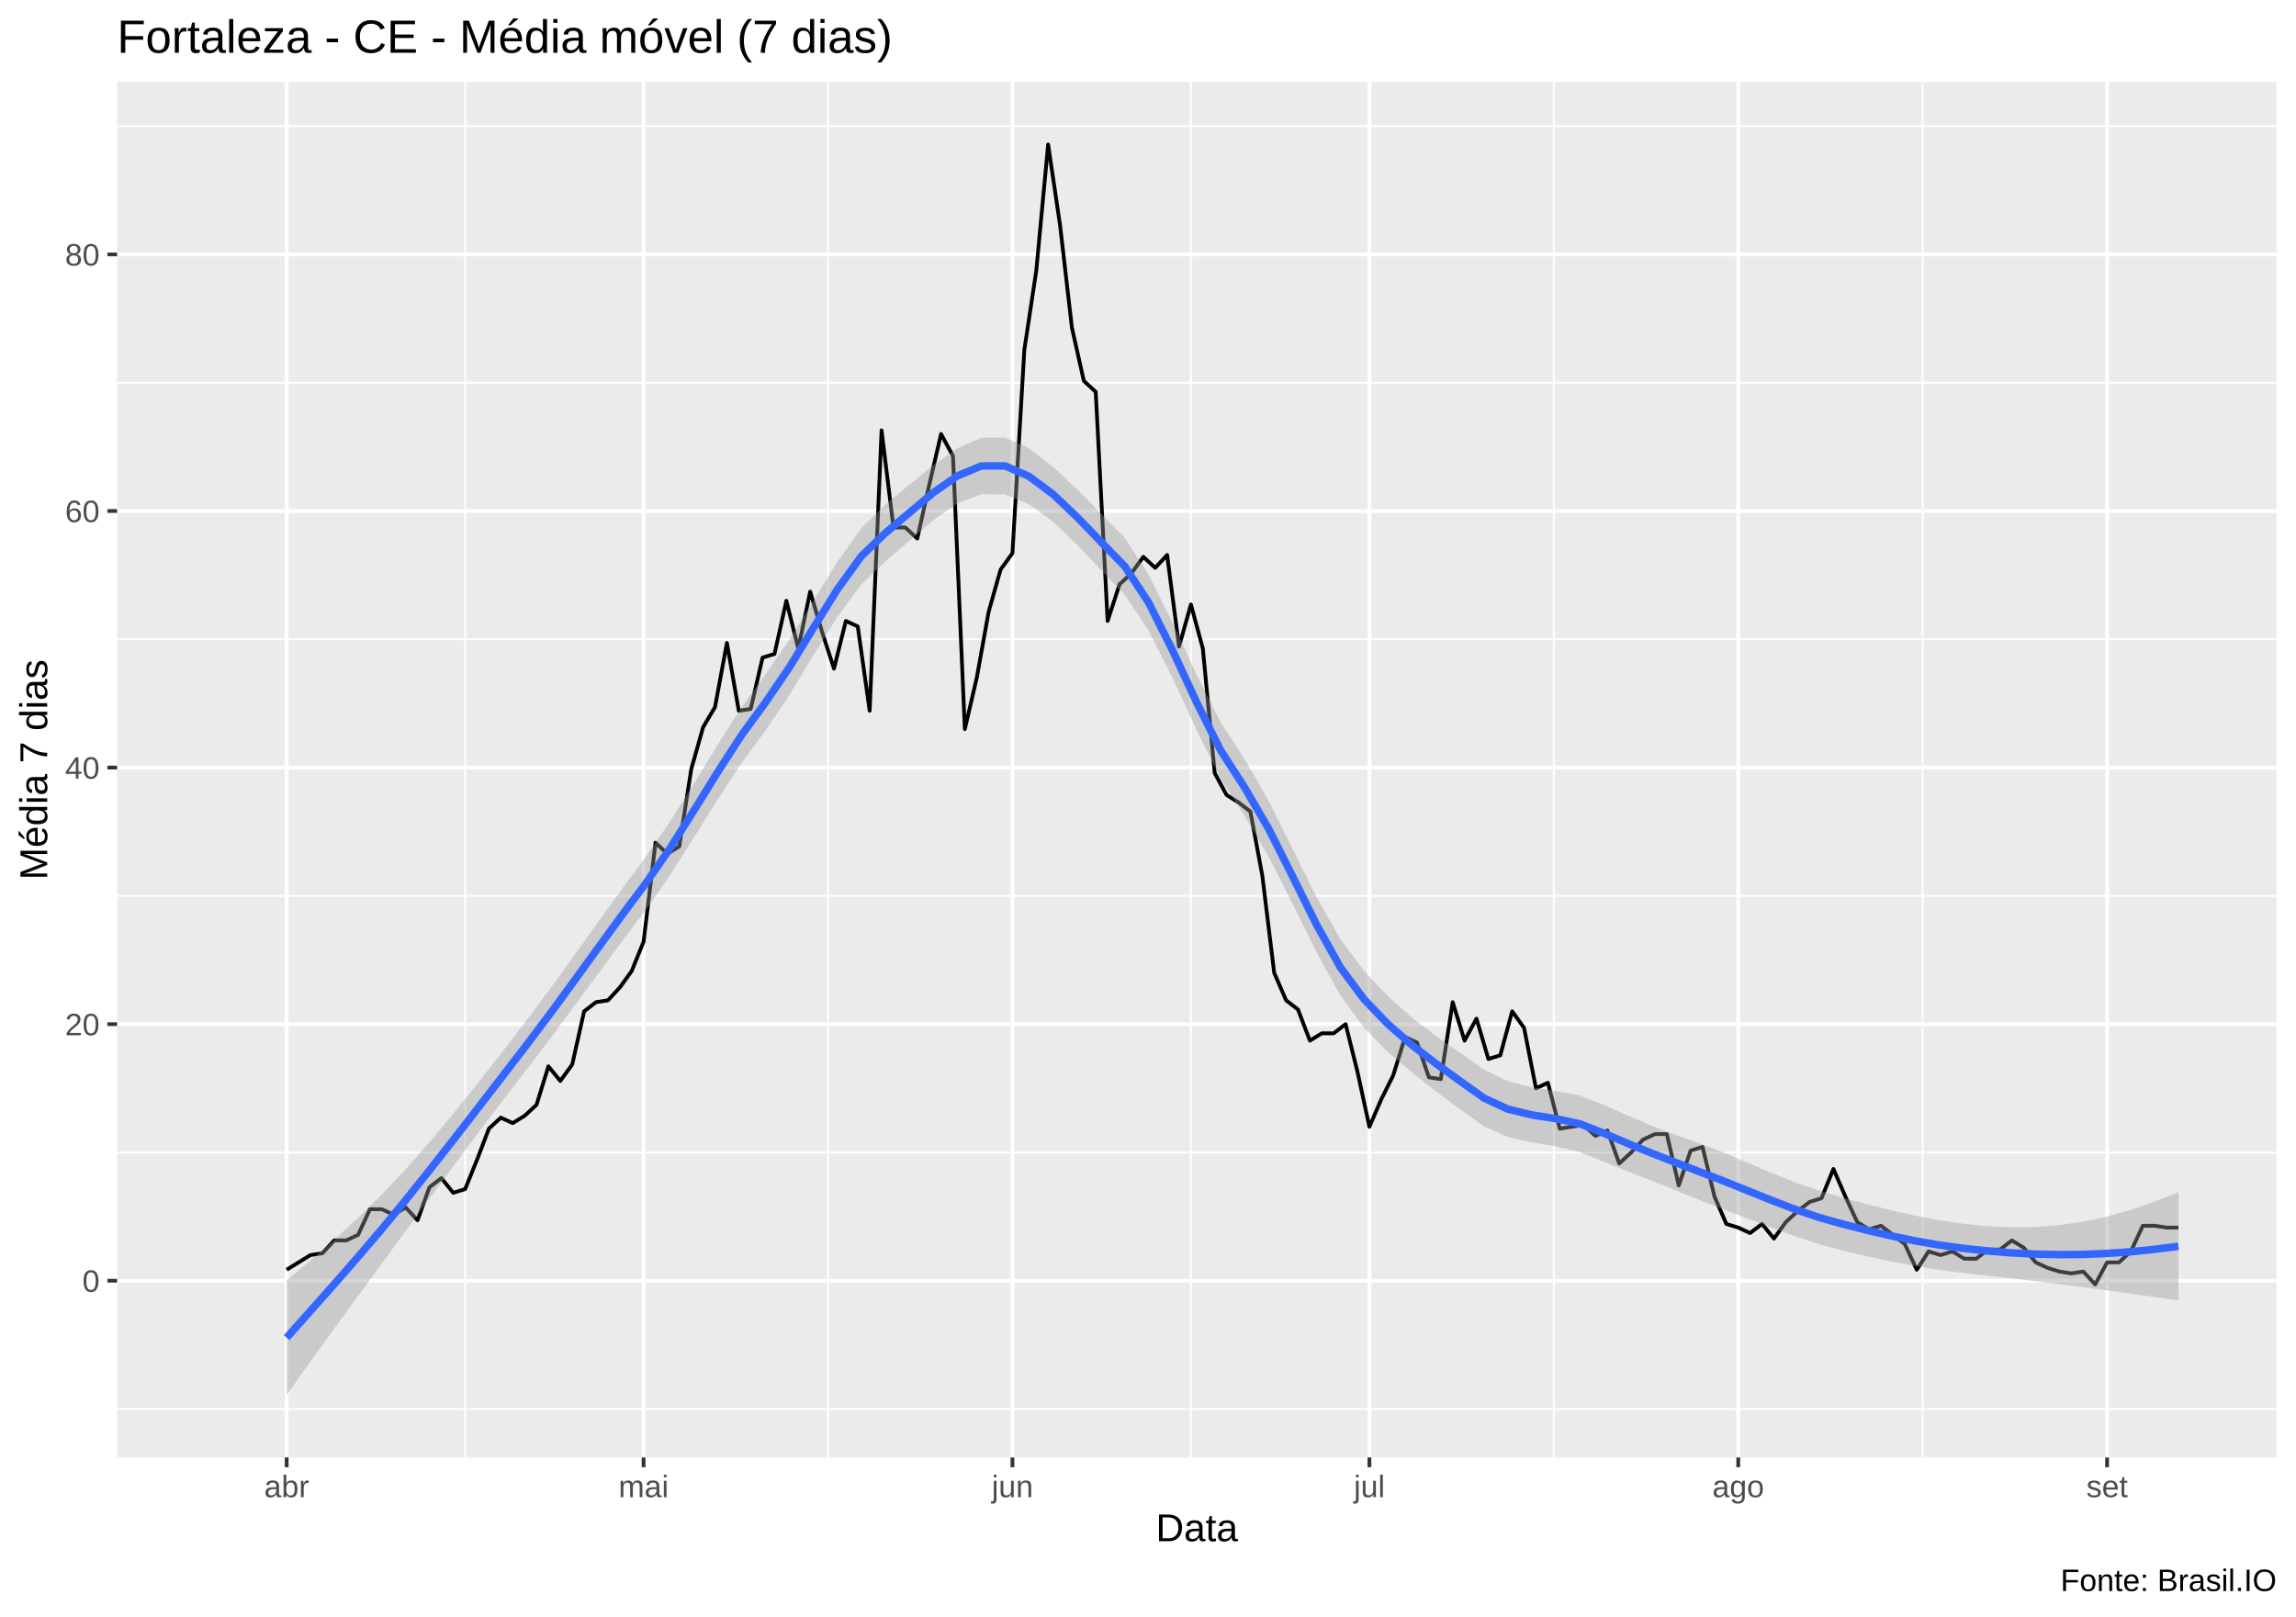
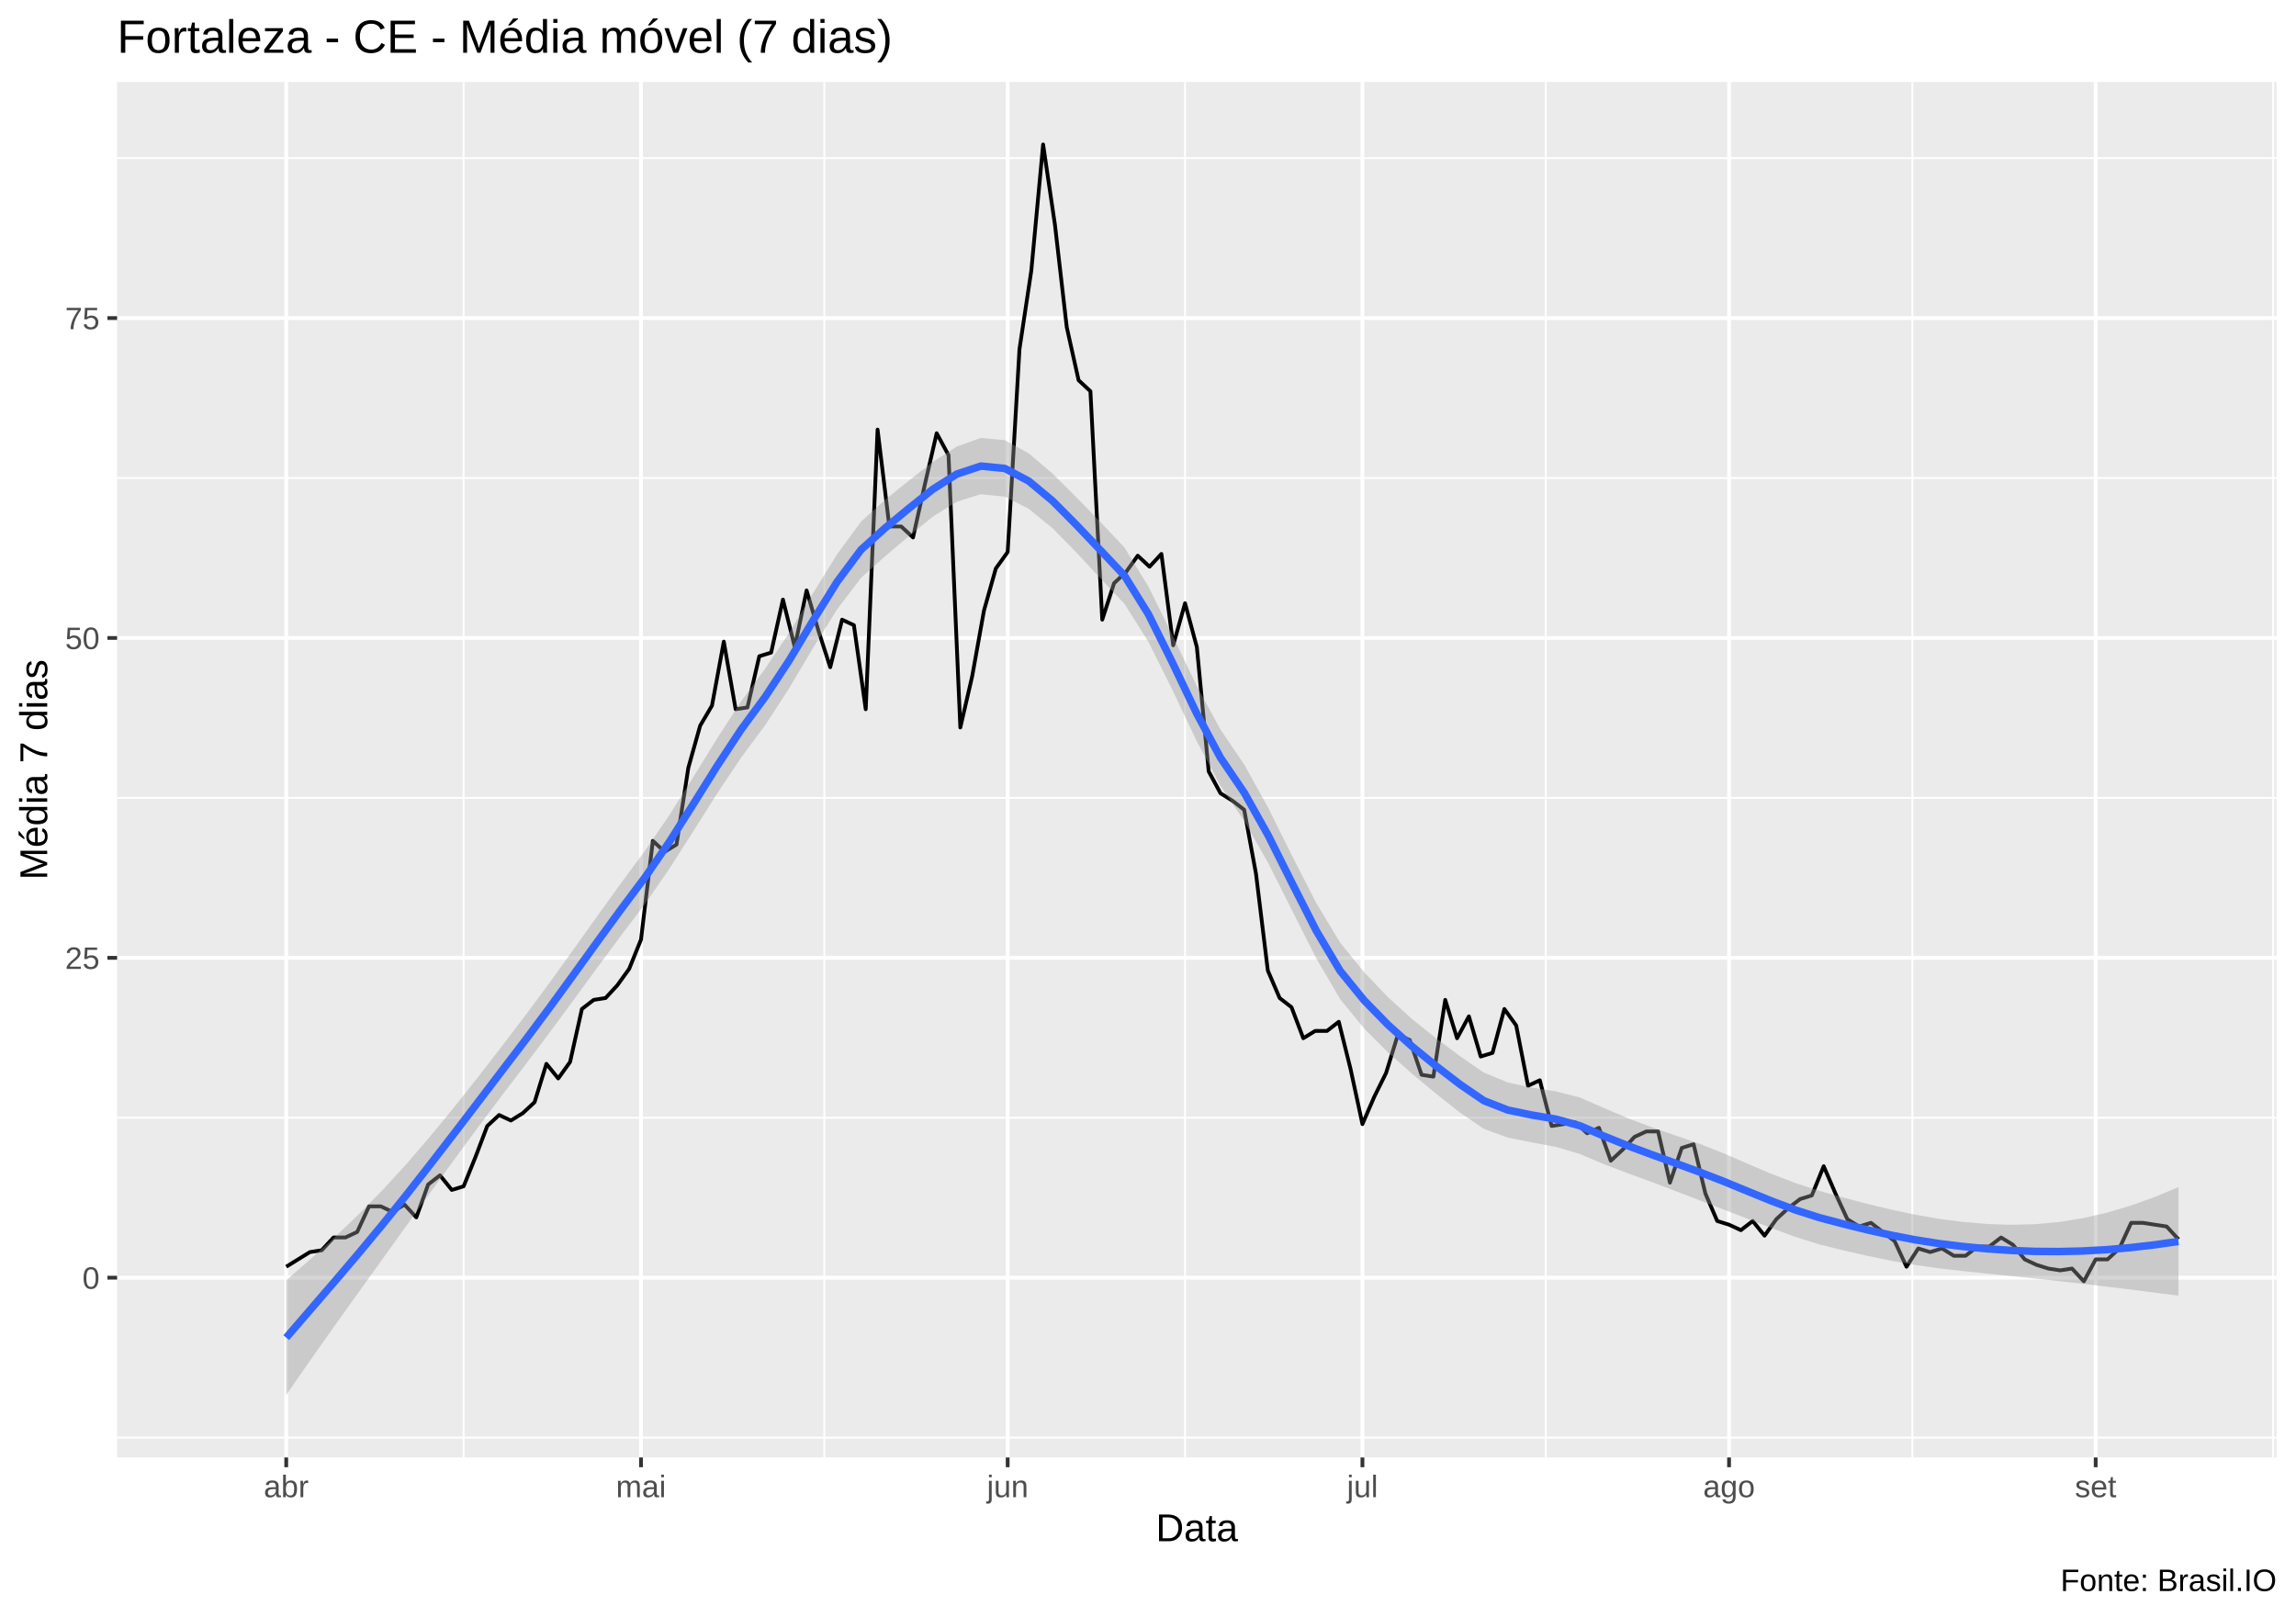
<svg xmlns="http://www.w3.org/2000/svg" viewBox="0 0 649.50 457.50">
  <defs>
    <style type="text/css">
    line, polyline, polygon, path, rect, circle {
      fill: none;
      stroke: #000000;
      stroke-linecap: round;
      stroke-linejoin: round;
      stroke-miterlimit: 10.00;
    }
  </style>
  </defs>
  <rect width="100%" height="100%" style="stroke: none; fill: #FFFFFF;" />
  <rect x="0.00" y="0" width="649.50" height="457.50" style="stroke-width: 1.07; stroke: #FFFFFF; fill: #FFFFFF;" />
  <defs>
    <clipPath id="cpMzMuMTN8NjQ0LjAyfDQxMi4zOHwyMy4xOQ==">
      <rect x="33.13" y="23.19" width="610.89" height="389.19" />
    </clipPath>
  </defs>
  <rect x="33.13" y="23.19" width="610.89" height="389.19" style="stroke-width: 1.07; stroke: none; fill: #EBEBEB;" clip-path="url(#cpMzMuMTN8NjQ0LjAyfDQxMi4zOHwyMy4xOQ==)" />
-   <polyline points="33.13,398.66 644.02,398.66 " style="stroke-width: 0.53; stroke: #FFFFFF; stroke-linecap: butt;" clip-path="url(#cpMzMuMTN8NjQ0LjAyfDQxMi4zOHwyMy4xOQ==)" />
-   <polyline points="33.13,326.07 644.02,326.07 " style="stroke-width: 0.53; stroke: #FFFFFF; stroke-linecap: butt;" clip-path="url(#cpMzMuMTN8NjQ0LjAyfDQxMi4zOHwyMy4xOQ==)" />
-   <polyline points="33.13,253.47 644.02,253.47 " style="stroke-width: 0.53; stroke: #FFFFFF; stroke-linecap: butt;" clip-path="url(#cpMzMuMTN8NjQ0LjAyfDQxMi4zOHwyMy4xOQ==)" />
-   <polyline points="33.13,180.88 644.02,180.88 " style="stroke-width: 0.53; stroke: #FFFFFF; stroke-linecap: butt;" clip-path="url(#cpMzMuMTN8NjQ0LjAyfDQxMi4zOHwyMy4xOQ==)" />
-   <polyline points="33.13,108.29 644.02,108.29 " style="stroke-width: 0.53; stroke: #FFFFFF; stroke-linecap: butt;" clip-path="url(#cpMzMuMTN8NjQ0LjAyfDQxMi4zOHwyMy4xOQ==)" />
-   <polyline points="33.13,35.69 644.02,35.69 " style="stroke-width: 0.53; stroke: #FFFFFF; stroke-linecap: butt;" clip-path="url(#cpMzMuMTN8NjQ0LjAyfDQxMi4zOHwyMy4xOQ==)" />
-   <polyline points="131.58,412.38 131.58,23.19 " style="stroke-width: 0.53; stroke: #FFFFFF; stroke-linecap: butt;" clip-path="url(#cpMzMuMTN8NjQ0LjAyfDQxMi4zOHwyMy4xOQ==)" />
-   <polyline points="234.23,412.38 234.23,23.19 " style="stroke-width: 0.53; stroke: #FFFFFF; stroke-linecap: butt;" clip-path="url(#cpMzMuMTN8NjQ0LjAyfDQxMi4zOHwyMy4xOQ==)" />
-   <polyline points="336.89,412.38 336.89,23.19 " style="stroke-width: 0.53; stroke: #FFFFFF; stroke-linecap: butt;" clip-path="url(#cpMzMuMTN8NjQ0LjAyfDQxMi4zOHwyMy4xOQ==)" />
-   <polyline points="439.55,412.38 439.55,23.19 " style="stroke-width: 0.53; stroke: #FFFFFF; stroke-linecap: butt;" clip-path="url(#cpMzMuMTN8NjQ0LjAyfDQxMi4zOHwyMy4xOQ==)" />
-   <polyline points="543.89,412.38 543.89,23.19 " style="stroke-width: 0.53; stroke: #FFFFFF; stroke-linecap: butt;" clip-path="url(#cpMzMuMTN8NjQ0LjAyfDQxMi4zOHwyMy4xOQ==)" />
-   <polyline points="33.13,362.36 644.02,362.36 " style="stroke-width: 1.07; stroke: #FFFFFF; stroke-linecap: butt;" clip-path="url(#cpMzMuMTN8NjQ0LjAyfDQxMi4zOHwyMy4xOQ==)" />
-   <polyline points="33.13,289.77 644.02,289.77 " style="stroke-width: 1.07; stroke: #FFFFFF; stroke-linecap: butt;" clip-path="url(#cpMzMuMTN8NjQ0LjAyfDQxMi4zOHwyMy4xOQ==)" />
-   <polyline points="33.13,217.18 644.02,217.18 " style="stroke-width: 1.07; stroke: #FFFFFF; stroke-linecap: butt;" clip-path="url(#cpMzMuMTN8NjQ0LjAyfDQxMi4zOHwyMy4xOQ==)" />
-   <polyline points="33.13,144.58 644.02,144.58 " style="stroke-width: 1.07; stroke: #FFFFFF; stroke-linecap: butt;" clip-path="url(#cpMzMuMTN8NjQ0LjAyfDQxMi4zOHwyMy4xOQ==)" />
-   <polyline points="33.13,71.99 644.02,71.99 " style="stroke-width: 1.07; stroke: #FFFFFF; stroke-linecap: butt;" clip-path="url(#cpMzMuMTN8NjQ0LjAyfDQxMi4zOHwyMy4xOQ==)" />
-   <polyline points="81.09,412.38 81.09,23.19 " style="stroke-width: 1.07; stroke: #FFFFFF; stroke-linecap: butt;" clip-path="url(#cpMzMuMTN8NjQ0LjAyfDQxMi4zOHwyMy4xOQ==)" />
-   <polyline points="182.06,412.38 182.06,23.19 " style="stroke-width: 1.07; stroke: #FFFFFF; stroke-linecap: butt;" clip-path="url(#cpMzMuMTN8NjQ0LjAyfDQxMi4zOHwyMy4xOQ==)" />
-   <polyline points="286.40,412.38 286.40,23.19 " style="stroke-width: 1.07; stroke: #FFFFFF; stroke-linecap: butt;" clip-path="url(#cpMzMuMTN8NjQ0LjAyfDQxMi4zOHwyMy4xOQ==)" />
-   <polyline points="387.38,412.38 387.38,23.19 " style="stroke-width: 1.07; stroke: #FFFFFF; stroke-linecap: butt;" clip-path="url(#cpMzMuMTN8NjQ0LjAyfDQxMi4zOHwyMy4xOQ==)" />
-   <polyline points="491.72,412.38 491.72,23.19 " style="stroke-width: 1.07; stroke: #FFFFFF; stroke-linecap: butt;" clip-path="url(#cpMzMuMTN8NjQ0LjAyfDQxMi4zOHwyMy4xOQ==)" />
-   <polyline points="596.06,412.38 596.06,23.19 " style="stroke-width: 1.07; stroke: #FFFFFF; stroke-linecap: butt;" clip-path="url(#cpMzMuMTN8NjQ0LjAyfDQxMi4zOHwyMy4xOQ==)" />
-   <polyline points="81.09,359.25 87.82,355.11 91.19,354.59 94.55,350.96 97.92,350.96 101.29,349.40 104.65,342.14 108.02,342.14 111.38,343.70 114.75,341.62 118.11,345.25 121.48,335.92 124.85,333.33 128.21,337.48 131.58,336.44 134.94,328.14 138.31,319.33 141.67,316.22 145.04,317.77 148.41,315.70 151.77,312.59 155.14,301.70 158.50,305.84 161.87,301.18 165.24,286.14 168.60,283.55 171.97,283.03 175.33,279.40 178.70,274.73 182.06,266.44 185.43,238.44 188.80,241.55 192.16,239.47 195.53,217.69 198.89,205.77 202.26,200.06 205.63,181.92 208.99,201.10 212.36,200.58 215.72,186.06 219.09,185.03 222.45,169.99 225.82,183.47 229.19,167.40 232.55,178.81 235.92,189.18 239.28,175.69 242.65,177.25 246.01,201.10 249.38,121.77 252.75,149.25 256.11,149.25 259.48,152.36 262.84,137.32 266.21,122.80 269.58,129.03 272.94,206.29 276.31,191.77 279.67,173.10 283.04,161.18 286.40,156.51 289.77,98.95 293.14,76.65 296.50,40.88 299.87,63.69 303.23,92.73 306.60,107.77 309.96,110.88 313.33,175.69 316.70,165.32 320.06,162.21 323.43,157.55 326.79,160.66 330.16,157.03 333.53,182.95 336.89,171.03 340.26,183.47 343.62,218.73 346.99,224.95 350.35,227.03 353.72,229.62 357.09,247.77 360.45,275.25 363.82,283.03 367.18,285.62 370.55,294.44 373.92,292.36 377.28,292.36 380.65,289.77 384.01,303.25 387.38,318.81 390.74,311.03 394.11,304.29 397.48,293.40 400.84,294.96 404.21,304.81 407.57,305.33 410.94,283.55 414.30,294.44 417.67,288.21 421.04,299.62 424.40,298.59 427.77,286.14 431.13,290.81 434.50,307.92 437.87,306.36 441.23,319.33 444.60,318.81 447.96,318.29 451.33,321.40 454.69,319.85 458.06,329.18 461.43,326.07 464.79,322.44 468.16,320.88 471.52,320.88 474.89,335.40 478.25,325.55 481.62,324.51 484.99,338.51 488.35,346.29 491.72,347.33 495.08,348.88 498.45,346.29 501.82,350.44 505.18,345.77 508.55,342.66 511.91,340.07 515.28,339.03 518.64,330.73 522.01,338.51 525.38,345.77 528.74,347.85 532.11,346.81 535.47,349.40 538.84,351.99 542.21,359.25 545.57,354.07 548.94,355.11 552.30,354.07 555.67,356.14 559.03,356.14 562.40,353.55 565.77,353.55 569.13,350.96 572.50,353.03 575.86,357.18 579.23,358.73 582.59,359.77 585.96,360.29 589.33,359.77 592.69,363.40 596.06,357.18 599.42,357.18 602.79,354.07 606.16,346.81 609.52,346.81 612.89,347.33 616.25,347.33 " style="stroke-width: 1.07; stroke-linecap: butt;" clip-path="url(#cpMzMuMTN8NjQ0LjAyfDQxMi4zOHwyMy4xOQ==)" />
-   <polygon points="81.09,362.25 87.86,356.59 94.64,350.70 101.41,344.46 108.19,337.79 114.96,330.59 121.74,322.87 128.51,314.76 135.28,306.33 142.06,297.66 148.83,288.85 155.61,279.77 162.38,270.41 169.16,260.94 175.93,251.54 182.70,242.37 189.48,232.53 196.25,221.76 203.03,210.69 209.80,200.09 216.57,190.75 223.35,180.90 230.12,169.90 236.90,158.94 243.67,149.39 250.45,142.76 257.22,137.18 263.99,131.62 270.77,126.85 277.54,123.86 284.32,123.78 291.09,126.85 297.87,132.05 304.64,138.43 311.41,145.28 318.19,152.21 324.96,162.63 331.74,176.32 338.51,190.91 345.28,204.27 352.06,214.74 358.83,226.50 365.61,240.10 372.38,253.70 379.16,265.70 385.93,274.76 392.70,281.94 399.48,287.98 406.25,293.13 413.03,297.86 419.80,302.64 426.57,305.92 433.35,307.67 440.12,308.68 446.90,309.97 453.67,312.59 460.45,315.63 467.22,318.49 473.99,321.08 480.77,323.52 487.54,326.09 494.32,328.96 501.09,331.86 507.87,334.55 514.64,336.89 521.41,338.88 528.19,340.72 534.96,342.43 541.74,343.96 548.51,345.25 555.28,346.23 562.06,346.91 568.83,347.24 575.61,347.16 582.38,346.65 589.16,345.69 595.93,344.24 602.70,342.33 609.48,340.00 616.25,337.27 616.25,367.97 609.48,366.97 602.70,366.00 595.93,365.07 589.16,364.17 582.38,363.31 575.61,362.48 568.83,361.70 562.06,360.93 555.28,360.14 548.51,359.28 541.74,358.20 534.96,356.91 528.19,355.46 521.41,353.86 514.64,352.06 507.87,349.81 501.09,347.32 494.32,344.75 487.54,342.17 480.77,339.53 473.99,336.77 467.22,334.04 460.45,331.41 453.67,328.67 446.90,325.98 440.12,324.35 433.35,323.22 426.57,321.71 419.80,318.73 413.03,313.86 406.25,308.80 399.48,303.53 392.70,297.73 385.93,290.85 379.16,281.69 372.38,269.36 365.61,255.65 358.83,242.30 352.06,230.83 345.28,220.25 338.51,206.56 331.74,191.88 324.96,178.45 318.19,168.31 311.41,161.25 304.64,154.08 297.87,147.61 291.09,142.68 284.32,139.88 277.54,139.82 270.77,142.49 263.99,147.19 257.22,153.02 250.45,158.86 243.67,165.33 236.90,174.51 230.12,185.36 223.35,196.58 216.57,206.66 209.80,215.87 203.03,226.17 196.25,237.02 189.48,247.71 182.70,257.45 175.93,266.39 169.16,275.54 162.38,284.77 155.61,293.90 148.83,302.81 142.06,311.59 135.28,320.52 128.51,329.58 121.74,338.76 114.96,348.02 108.19,357.27 101.41,366.49 94.64,375.77 87.86,385.15 81.09,394.69 " style="stroke-width: 0.00; stroke: none; fill: #999999; fill-opacity: 0.40;" clip-path="url(#cpMzMuMTN8NjQ0LjAyfDQxMi4zOHwyMy4xOQ==)" />
-   <polyline points="81.09,362.25 87.86,356.59 94.64,350.70 101.41,344.46 108.19,337.79 114.96,330.59 121.74,322.87 128.51,314.76 135.28,306.33 142.06,297.66 148.83,288.85 155.61,279.77 162.38,270.41 169.16,260.94 175.93,251.54 182.70,242.37 189.48,232.53 196.25,221.76 203.03,210.69 209.80,200.09 216.57,190.75 223.35,180.90 230.12,169.90 236.90,158.94 243.67,149.39 250.45,142.76 257.22,137.18 263.99,131.62 270.77,126.85 277.54,123.86 284.32,123.78 291.09,126.85 297.87,132.05 304.64,138.43 311.41,145.28 318.19,152.21 324.96,162.63 331.74,176.32 338.51,190.91 345.28,204.27 352.06,214.74 358.83,226.50 365.61,240.10 372.38,253.70 379.16,265.70 385.93,274.76 392.70,281.94 399.48,287.98 406.25,293.13 413.03,297.86 419.80,302.64 426.57,305.92 433.35,307.67 440.12,308.68 446.90,309.97 453.67,312.59 460.45,315.63 467.22,318.49 473.99,321.08 480.77,323.52 487.54,326.09 494.32,328.96 501.09,331.86 507.87,334.55 514.64,336.89 521.41,338.88 528.19,340.72 534.96,342.43 541.74,343.96 548.51,345.25 555.28,346.23 562.06,346.91 568.83,347.24 575.61,347.16 582.38,346.65 589.16,345.69 595.93,344.24 602.70,342.33 609.48,340.00 616.25,337.27 " style="stroke-width: 2.13; stroke: none;" clip-path="url(#cpMzMuMTN8NjQ0LjAyfDQxMi4zOHwyMy4xOQ==)" />
-   <polyline points="616.25,367.97 609.48,366.97 602.70,366.00 595.93,365.07 589.16,364.17 582.38,363.31 575.61,362.48 568.83,361.70 562.06,360.93 555.28,360.14 548.51,359.28 541.74,358.20 534.96,356.91 528.19,355.46 521.41,353.86 514.64,352.06 507.87,349.81 501.09,347.32 494.32,344.75 487.54,342.17 480.77,339.53 473.99,336.77 467.22,334.04 460.45,331.41 453.67,328.67 446.90,325.98 440.12,324.35 433.35,323.22 426.57,321.71 419.80,318.73 413.03,313.86 406.25,308.80 399.48,303.53 392.70,297.73 385.93,290.85 379.16,281.69 372.38,269.36 365.61,255.65 358.83,242.30 352.06,230.83 345.28,220.25 338.51,206.56 331.74,191.88 324.96,178.45 318.19,168.31 311.41,161.25 304.64,154.08 297.87,147.61 291.09,142.68 284.32,139.88 277.54,139.82 270.77,142.49 263.99,147.19 257.22,153.02 250.45,158.86 243.67,165.33 236.90,174.51 230.12,185.36 223.35,196.58 216.57,206.66 209.80,215.87 203.03,226.17 196.25,237.02 189.48,247.71 182.70,257.45 175.93,266.39 169.16,275.54 162.38,284.77 155.61,293.90 148.83,302.81 142.06,311.59 135.28,320.52 128.51,329.58 121.74,338.76 114.96,348.02 108.19,357.27 101.41,366.49 94.64,375.77 87.86,385.15 81.09,394.69 " style="stroke-width: 2.13; stroke: none;" clip-path="url(#cpMzMuMTN8NjQ0LjAyfDQxMi4zOHwyMy4xOQ==)" />
-   <polyline points="81.09,378.47 87.86,370.87 94.64,363.23 101.41,355.48 108.19,347.53 114.96,339.30 121.74,330.81 128.51,322.17 135.28,313.42 142.06,304.62 148.83,295.83 155.61,286.84 162.38,277.59 169.16,268.24 175.93,258.96 182.70,249.91 189.48,240.12 196.25,229.39 203.03,218.43 209.80,207.98 216.57,198.71 223.35,188.74 230.12,177.63 236.90,166.73 243.67,157.36 250.45,150.81 257.22,145.10 263.99,139.41 270.77,134.67 277.54,131.84 284.32,131.83 291.09,134.77 297.87,139.83 304.64,146.26 311.41,153.27 318.19,160.26 324.96,170.54 331.74,184.10 338.51,198.73 345.28,212.26 352.06,222.79 358.83,234.40 365.61,247.87 372.38,261.53 379.16,273.70 385.93,282.81 392.70,289.83 399.48,295.76 406.25,300.97 413.03,305.86 419.80,310.69 426.57,313.82 433.35,315.45 440.12,316.52 446.90,317.97 453.67,320.63 460.45,323.52 467.22,326.27 473.99,328.92 480.77,331.53 487.54,334.13 494.32,336.86 501.09,339.59 507.87,342.18 514.64,344.48 521.41,346.37 528.19,348.09 534.96,349.67 541.74,351.08 548.51,352.26 555.28,353.19 562.06,353.92 568.83,354.47 575.61,354.82 582.38,354.98 589.16,354.93 595.93,354.65 602.70,354.17 609.48,353.48 616.25,352.62 " style="stroke-width: 2.13; stroke: #3366FF; stroke-linecap: butt;" clip-path="url(#cpMzMuMTN8NjQ0LjAyfDQxMi4zOHwyMy4xOQ==)" />
+   <polyline points="33.13,406.75 644.02,406.75 " style="stroke-width: 0.53; stroke: #FFFFFF; stroke-linecap: butt;" clip-path="url(#cpMzMuMTN8NjQ0LjAyfDQxMi4zOHwyMy4xOQ==)" />
+   <polyline points="33.13,316.25 644.02,316.25 " style="stroke-width: 0.53; stroke: #FFFFFF; stroke-linecap: butt;" clip-path="url(#cpMzMuMTN8NjQ0LjAyfDQxMi4zOHwyMy4xOQ==)" />
+   <polyline points="33.13,225.75 644.02,225.75 " style="stroke-width: 0.53; stroke: #FFFFFF; stroke-linecap: butt;" clip-path="url(#cpMzMuMTN8NjQ0LjAyfDQxMi4zOHwyMy4xOQ==)" />
+   <polyline points="33.13,135.25 644.02,135.25 " style="stroke-width: 0.53; stroke: #FFFFFF; stroke-linecap: butt;" clip-path="url(#cpMzMuMTN8NjQ0LjAyfDQxMi4zOHwyMy4xOQ==)" />
+   <polyline points="33.13,44.75 644.02,44.75 " style="stroke-width: 0.53; stroke: #FFFFFF; stroke-linecap: butt;" clip-path="url(#cpMzMuMTN8NjQ0LjAyfDQxMi4zOHwyMy4xOQ==)" />
+   <polyline points="131.15,412.38 131.15,23.19 " style="stroke-width: 0.53; stroke: #FFFFFF; stroke-linecap: butt;" clip-path="url(#cpMzMuMTN8NjQ0LjAyfDQxMi4zOHwyMy4xOQ==)" />
+   <polyline points="233.19,412.38 233.19,23.19 " style="stroke-width: 0.53; stroke: #FFFFFF; stroke-linecap: butt;" clip-path="url(#cpMzMuMTN8NjQ0LjAyfDQxMi4zOHwyMy4xOQ==)" />
+   <polyline points="335.23,412.38 335.23,23.19 " style="stroke-width: 0.53; stroke: #FFFFFF; stroke-linecap: butt;" clip-path="url(#cpMzMuMTN8NjQ0LjAyfDQxMi4zOHwyMy4xOQ==)" />
+   <polyline points="437.27,412.38 437.27,23.19 " style="stroke-width: 0.53; stroke: #FFFFFF; stroke-linecap: butt;" clip-path="url(#cpMzMuMTN8NjQ0LjAyfDQxMi4zOHwyMy4xOQ==)" />
+   <polyline points="540.98,412.38 540.98,23.19 " style="stroke-width: 0.53; stroke: #FFFFFF; stroke-linecap: butt;" clip-path="url(#cpMzMuMTN8NjQ0LjAyfDQxMi4zOHwyMy4xOQ==)" />
+   <polyline points="643.02,412.38 643.02,23.19 " style="stroke-width: 0.53; stroke: #FFFFFF; stroke-linecap: butt;" clip-path="url(#cpMzMuMTN8NjQ0LjAyfDQxMi4zOHwyMy4xOQ==)" />
+   <polyline points="33.13,361.50 644.02,361.50 " style="stroke-width: 1.07; stroke: #FFFFFF; stroke-linecap: butt;" clip-path="url(#cpMzMuMTN8NjQ0LjAyfDQxMi4zOHwyMy4xOQ==)" />
+   <polyline points="33.13,271.00 644.02,271.00 " style="stroke-width: 1.07; stroke: #FFFFFF; stroke-linecap: butt;" clip-path="url(#cpMzMuMTN8NjQ0LjAyfDQxMi4zOHwyMy4xOQ==)" />
+   <polyline points="33.13,180.50 644.02,180.50 " style="stroke-width: 1.07; stroke: #FFFFFF; stroke-linecap: butt;" clip-path="url(#cpMzMuMTN8NjQ0LjAyfDQxMi4zOHwyMy4xOQ==)" />
+   <polyline points="33.13,90.00 644.02,90.00 " style="stroke-width: 1.07; stroke: #FFFFFF; stroke-linecap: butt;" clip-path="url(#cpMzMuMTN8NjQ0LjAyfDQxMi4zOHwyMy4xOQ==)" />
+   <polyline points="80.97,412.38 80.97,23.19 " style="stroke-width: 1.07; stroke: #FFFFFF; stroke-linecap: butt;" clip-path="url(#cpMzMuMTN8NjQ0LjAyfDQxMi4zOHwyMy4xOQ==)" />
+   <polyline points="181.33,412.38 181.33,23.19 " style="stroke-width: 1.07; stroke: #FFFFFF; stroke-linecap: butt;" clip-path="url(#cpMzMuMTN8NjQ0LjAyfDQxMi4zOHwyMy4xOQ==)" />
+   <polyline points="285.05,412.38 285.05,23.19 " style="stroke-width: 1.07; stroke: #FFFFFF; stroke-linecap: butt;" clip-path="url(#cpMzMuMTN8NjQ0LjAyfDQxMi4zOHwyMy4xOQ==)" />
+   <polyline points="385.41,412.38 385.41,23.19 " style="stroke-width: 1.07; stroke: #FFFFFF; stroke-linecap: butt;" clip-path="url(#cpMzMuMTN8NjQ0LjAyfDQxMi4zOHwyMy4xOQ==)" />
+   <polyline points="489.12,412.38 489.12,23.19 " style="stroke-width: 1.07; stroke: #FFFFFF; stroke-linecap: butt;" clip-path="url(#cpMzMuMTN8NjQ0LjAyfDQxMi4zOHwyMy4xOQ==)" />
+   <polyline points="592.83,412.38 592.83,23.19 " style="stroke-width: 1.07; stroke: #FFFFFF; stroke-linecap: butt;" clip-path="url(#cpMzMuMTN8NjQ0LjAyfDQxMi4zOHwyMy4xOQ==)" />
+   <polyline points="80.97,358.40 87.66,354.26 91.01,353.75 94.35,350.13 97.70,350.13 101.04,348.57 104.39,341.33 107.73,341.33 111.08,342.89 114.42,340.82 117.77,344.44 121.12,335.13 124.46,332.54 127.81,336.68 131.15,335.65 134.50,327.37 137.84,318.58 141.19,315.48 144.53,317.03 147.88,314.96 151.22,311.86 154.57,301.00 157.92,305.13 161.26,300.48 164.61,285.48 167.95,282.90 171.30,282.38 174.64,278.76 177.99,274.11 181.33,265.83 184.68,237.91 188.03,241.01 191.37,238.94 194.72,217.22 198.06,205.33 201.41,199.64 204.75,181.54 208.10,200.67 211.44,200.16 214.79,185.68 218.14,184.64 221.48,169.64 224.83,183.09 228.17,167.06 231.52,178.44 234.86,188.78 238.21,175.33 241.55,176.88 244.90,200.67 248.25,121.55 251.59,148.96 254.94,148.96 258.28,152.06 261.63,137.06 264.97,122.58 268.32,128.79 271.66,205.84 275.01,191.36 278.35,172.75 281.70,160.85 285.05,156.20 288.39,98.80 291.74,76.56 295.08,40.88 298.43,63.63 301.77,92.59 305.12,107.59 308.46,110.69 311.81,175.33 315.16,164.99 318.50,161.89 321.85,157.23 325.19,160.34 328.54,156.72 331.88,182.57 335.23,170.68 338.57,183.09 341.92,218.26 345.27,224.46 348.61,226.53 351.96,229.12 355.30,247.21 358.65,274.62 361.99,282.38 365.34,284.97 368.68,293.76 372.03,291.69 375.37,291.69 378.72,289.10 382.07,302.55 385.41,318.06 388.76,310.31 392.10,303.58 395.45,292.72 398.79,294.27 402.14,304.10 405.48,304.62 408.83,282.90 412.18,293.76 415.52,287.55 418.87,298.93 422.21,297.89 425.56,285.48 428.90,290.14 432.25,307.20 435.59,305.65 438.94,318.58 442.29,318.06 445.63,317.55 448.98,320.65 452.32,319.10 455.67,328.41 459.01,325.30 462.36,321.68 465.70,320.13 469.05,320.13 472.40,334.61 475.74,324.79 479.09,323.75 482.43,337.71 485.78,345.47 489.12,346.51 492.47,348.06 495.81,345.47 499.16,349.61 502.50,344.95 505.85,341.85 509.20,339.27 512.54,338.23 515.89,329.96 519.23,337.71 522.58,344.95 525.92,347.02 529.27,345.99 532.61,348.57 535.96,351.16 539.31,358.40 542.65,353.23 546.00,354.26 549.34,353.23 552.69,355.30 556.03,355.30 559.38,352.71 562.72,352.71 566.07,350.13 569.42,352.19 572.76,356.33 576.11,357.88 579.45,358.92 582.80,359.43 586.14,358.92 589.49,362.54 592.83,356.33 596.18,356.33 599.53,353.23 602.87,345.99 606.22,345.99 609.56,346.51 612.91,347.02 616.25,350.64 " style="stroke-width: 1.07; stroke-linecap: butt;" clip-path="url(#cpMzMuMTN8NjQ0LjAyfDQxMi4zOHwyMy4xOQ==)" />
+   <polygon points="80.97,362.25 87.74,356.33 94.52,350.20 101.30,343.75 108.07,336.87 114.85,329.48 121.62,321.61 128.40,313.36 135.17,304.81 141.95,296.04 148.73,287.15 155.50,277.99 162.28,268.57 169.05,259.07 175.83,249.66 182.61,240.49 189.38,230.57 196.16,219.80 202.93,208.82 209.71,198.37 216.48,189.14 223.26,178.98 230.04,167.78 236.81,156.81 243.59,147.57 250.36,141.42 257.14,135.96 263.91,130.67 270.69,126.32 277.47,123.91 284.24,124.55 291.02,128.28 297.79,134.02 304.57,140.78 311.34,147.75 318.12,154.93 324.90,166.01 331.67,179.76 338.45,193.89 345.22,206.35 352.00,216.35 358.77,228.58 365.55,242.22 372.33,255.46 379.10,266.71 385.88,275.05 392.65,282.15 399.43,288.32 406.20,293.74 412.98,298.80 419.76,303.47 426.53,306.27 433.31,307.74 440.08,308.78 446.86,310.49 453.63,313.46 460.41,316.34 467.19,318.92 473.96,321.26 480.74,323.60 487.51,326.28 494.29,329.23 501.07,332.11 507.84,334.71 514.62,336.92 521.39,338.81 528.17,340.60 534.94,342.23 541.72,343.67 548.50,344.84 555.27,345.73 562.05,346.31 568.82,346.54 575.60,346.37 582.37,345.76 589.15,344.68 595.93,343.13 602.70,341.13 609.48,338.70 616.25,335.88 616.25,366.60 609.48,365.72 602.70,364.86 595.93,364.03 589.15,363.23 582.37,362.47 575.60,361.74 568.82,361.04 562.05,360.35 555.27,359.63 548.50,358.86 541.72,357.90 534.94,356.70 528.17,355.31 521.39,353.76 514.62,352.08 507.84,349.95 501.07,347.44 494.29,344.81 487.51,342.19 480.74,339.60 473.96,336.98 467.19,334.41 460.41,331.93 453.63,329.36 446.86,326.48 440.08,324.48 433.31,323.22 426.53,321.87 419.76,319.39 412.98,314.78 406.20,309.42 399.43,303.80 392.65,297.77 385.88,290.99 379.10,282.68 372.33,271.12 365.55,257.69 358.77,244.22 352.00,232.30 345.22,222.30 338.45,209.53 331.67,195.23 324.90,181.67 318.12,170.89 311.34,163.69 304.57,156.40 297.79,149.50 291.02,143.96 284.24,140.53 277.47,139.83 270.69,141.93 263.91,146.15 257.14,151.66 250.36,157.41 243.59,163.47 236.81,172.40 230.04,183.27 223.26,194.70 216.48,205.14 209.71,214.28 202.93,224.42 196.16,235.13 189.38,245.76 182.61,255.56 175.83,264.50 169.05,273.66 162.28,282.91 155.50,292.11 148.73,301.11 141.95,309.99 135.17,319.02 128.40,328.22 121.62,337.54 114.85,346.97 108.07,356.41 101.30,365.83 94.52,375.31 87.74,384.91 80.97,394.69 " style="stroke-width: 0.00; stroke: none; fill: #999999; fill-opacity: 0.40;" clip-path="url(#cpMzMuMTN8NjQ0LjAyfDQxMi4zOHwyMy4xOQ==)" />
+   <polyline points="80.97,362.25 87.74,356.33 94.52,350.20 101.30,343.75 108.07,336.87 114.85,329.48 121.62,321.61 128.40,313.36 135.17,304.81 141.95,296.04 148.73,287.15 155.50,277.99 162.28,268.57 169.05,259.07 175.83,249.66 182.61,240.49 189.38,230.57 196.16,219.80 202.93,208.82 209.71,198.37 216.48,189.14 223.26,178.98 230.04,167.78 236.81,156.81 243.59,147.57 250.36,141.42 257.14,135.96 263.91,130.67 270.69,126.32 277.47,123.91 284.24,124.55 291.02,128.28 297.79,134.02 304.57,140.78 311.34,147.75 318.12,154.93 324.90,166.01 331.67,179.76 338.45,193.89 345.22,206.35 352.00,216.35 358.77,228.58 365.55,242.22 372.33,255.46 379.10,266.71 385.88,275.05 392.65,282.15 399.43,288.32 406.20,293.74 412.98,298.80 419.76,303.47 426.53,306.27 433.31,307.74 440.08,308.78 446.86,310.49 453.63,313.46 460.41,316.34 467.19,318.92 473.96,321.26 480.74,323.60 487.51,326.28 494.29,329.23 501.07,332.11 507.84,334.71 514.62,336.92 521.39,338.81 528.17,340.60 534.94,342.23 541.72,343.67 548.50,344.84 555.27,345.73 562.05,346.31 568.82,346.54 575.60,346.37 582.37,345.76 589.15,344.68 595.93,343.13 602.70,341.13 609.48,338.70 616.25,335.88 " style="stroke-width: 2.13; stroke: none;" clip-path="url(#cpMzMuMTN8NjQ0LjAyfDQxMi4zOHwyMy4xOQ==)" />
+   <polyline points="616.25,366.60 609.48,365.72 602.70,364.86 595.93,364.03 589.15,363.23 582.37,362.47 575.60,361.74 568.82,361.04 562.05,360.35 555.27,359.63 548.50,358.86 541.72,357.90 534.94,356.70 528.17,355.31 521.39,353.76 514.62,352.08 507.84,349.95 501.07,347.44 494.29,344.81 487.51,342.19 480.74,339.60 473.96,336.98 467.19,334.41 460.41,331.93 453.63,329.36 446.86,326.48 440.08,324.48 433.31,323.22 426.53,321.87 419.76,319.39 412.98,314.78 406.20,309.42 399.43,303.80 392.65,297.77 385.88,290.99 379.10,282.68 372.33,271.12 365.55,257.69 358.77,244.22 352.00,232.30 345.22,222.30 338.45,209.53 331.67,195.23 324.90,181.67 318.12,170.89 311.34,163.69 304.57,156.40 297.79,149.50 291.02,143.96 284.24,140.53 277.47,139.83 270.69,141.93 263.91,146.15 257.14,151.66 250.36,157.41 243.59,163.47 236.81,172.40 230.04,183.27 223.26,194.70 216.48,205.14 209.71,214.28 202.93,224.42 196.16,235.13 189.38,245.76 182.61,255.56 175.83,264.50 169.05,273.66 162.28,282.91 155.50,292.11 148.73,301.11 141.95,309.99 135.17,319.02 128.40,328.22 121.62,337.54 114.85,346.97 108.07,356.41 101.30,365.83 94.52,375.31 87.74,384.91 80.97,394.69 " style="stroke-width: 2.13; stroke: none;" clip-path="url(#cpMzMuMTN8NjQ0LjAyfDQxMi4zOHwyMy4xOQ==)" />
+   <polyline points="80.97,378.47 87.74,370.62 94.52,362.75 101.30,354.79 108.07,346.64 114.85,338.23 121.62,329.58 128.40,320.79 135.17,311.92 141.95,303.01 148.73,294.13 155.50,285.05 162.28,275.74 169.05,266.36 175.83,257.08 182.61,248.03 189.38,238.16 196.16,227.46 202.93,216.62 209.71,206.33 216.48,197.14 223.26,186.84 230.04,175.52 236.81,164.61 243.59,155.52 250.36,149.42 257.14,143.81 263.91,138.41 270.69,134.12 277.47,131.87 284.24,132.54 291.02,136.12 297.79,141.76 304.57,148.59 311.34,155.72 318.12,162.91 324.90,173.84 331.67,187.49 338.45,201.71 345.22,214.33 352.00,224.32 358.77,236.40 365.55,249.96 372.33,263.29 379.10,274.69 385.88,283.02 392.65,289.96 399.43,296.06 406.20,301.58 412.98,306.79 419.76,311.43 426.53,314.07 433.31,315.48 440.08,316.63 446.86,318.49 453.63,321.41 460.41,324.14 467.19,326.67 473.96,329.12 480.74,331.60 487.51,334.23 494.29,337.02 501.07,339.78 507.84,342.33 514.62,344.50 521.39,346.29 528.17,347.96 534.94,349.47 541.72,350.78 548.50,351.85 555.27,352.68 562.05,353.33 568.82,353.79 575.60,354.06 582.37,354.11 589.15,353.95 595.93,353.58 602.70,352.99 609.48,352.21 616.25,351.24 " style="stroke-width: 2.13; stroke: #3366FF; stroke-linecap: butt;" clip-path="url(#cpMzMuMTN8NjQ0LjAyfDQxMi4zOHwyMy4xOQ==)" />
  <defs>
    <clipPath id="cpMC4wMHw2NDkuNTB8NDU3LjUwfDAuMDA=">
      <rect x="0.00" y="0.00" width="649.50" height="457.50" />
    </clipPath>
  </defs>
  <g clip-path="url(#cpMC4wMHw2NDkuNTB8NDU3LjUwfDAuMDA=)">
-     <text x="23.30" y="365.51" style="font-size: 8.80px; fill: #4D4D4D; font-family: Arial;" textLength="4.89px" lengthAdjust="spacingAndGlyphs">0</text>
+     <text x="23.30" y="364.65" style="font-size: 8.80px; fill: #4D4D4D; font-family: Arial;" textLength="4.89px" lengthAdjust="spacingAndGlyphs">0</text>
  </g>
  <g clip-path="url(#cpMC4wMHw2NDkuNTB8NDU3LjUwfDAuMDA=)">
-     <text x="18.41" y="292.92" style="font-size: 8.80px; fill: #4D4D4D; font-family: Arial;" textLength="9.79px" lengthAdjust="spacingAndGlyphs">20</text>
+     <text x="18.41" y="274.15" style="font-size: 8.80px; fill: #4D4D4D; font-family: Arial;" textLength="9.79px" lengthAdjust="spacingAndGlyphs">25</text>
  </g>
  <g clip-path="url(#cpMC4wMHw2NDkuNTB8NDU3LjUwfDAuMDA=)">
-     <text x="18.41" y="220.33" style="font-size: 8.80px; fill: #4D4D4D; font-family: Arial;" textLength="9.79px" lengthAdjust="spacingAndGlyphs">40</text>
+     <text x="18.41" y="183.65" style="font-size: 8.80px; fill: #4D4D4D; font-family: Arial;" textLength="9.79px" lengthAdjust="spacingAndGlyphs">50</text>
  </g>
  <g clip-path="url(#cpMC4wMHw2NDkuNTB8NDU3LjUwfDAuMDA=)">
-     <text x="18.41" y="147.73" style="font-size: 8.80px; fill: #4D4D4D; font-family: Arial;" textLength="9.79px" lengthAdjust="spacingAndGlyphs">60</text>
+     <text x="18.41" y="93.15" style="font-size: 8.80px; fill: #4D4D4D; font-family: Arial;" textLength="9.79px" lengthAdjust="spacingAndGlyphs">75</text>
+   </g>
+   <polyline points="30.39,361.50 33.13,361.50 " style="stroke-width: 1.07; stroke: #333333; stroke-linecap: butt;" clip-path="url(#cpMC4wMHw2NDkuNTB8NDU3LjUwfDAuMDA=)" />
+   <polyline points="30.39,271.00 33.13,271.00 " style="stroke-width: 1.07; stroke: #333333; stroke-linecap: butt;" clip-path="url(#cpMC4wMHw2NDkuNTB8NDU3LjUwfDAuMDA=)" />
+   <polyline points="30.39,180.50 33.13,180.50 " style="stroke-width: 1.07; stroke: #333333; stroke-linecap: butt;" clip-path="url(#cpMC4wMHw2NDkuNTB8NDU3LjUwfDAuMDA=)" />
+   <polyline points="30.39,90.00 33.13,90.00 " style="stroke-width: 1.07; stroke: #333333; stroke-linecap: butt;" clip-path="url(#cpMC4wMHw2NDkuNTB8NDU3LjUwfDAuMDA=)" />
+   <polyline points="80.97,415.12 80.97,412.38 " style="stroke-width: 1.07; stroke: #333333; stroke-linecap: butt;" clip-path="url(#cpMC4wMHw2NDkuNTB8NDU3LjUwfDAuMDA=)" />
+   <polyline points="181.33,415.12 181.33,412.38 " style="stroke-width: 1.07; stroke: #333333; stroke-linecap: butt;" clip-path="url(#cpMC4wMHw2NDkuNTB8NDU3LjUwfDAuMDA=)" />
+   <polyline points="285.05,415.12 285.05,412.38 " style="stroke-width: 1.07; stroke: #333333; stroke-linecap: butt;" clip-path="url(#cpMC4wMHw2NDkuNTB8NDU3LjUwfDAuMDA=)" />
+   <polyline points="385.41,415.12 385.41,412.38 " style="stroke-width: 1.07; stroke: #333333; stroke-linecap: butt;" clip-path="url(#cpMC4wMHw2NDkuNTB8NDU3LjUwfDAuMDA=)" />
+   <polyline points="489.12,415.12 489.12,412.38 " style="stroke-width: 1.07; stroke: #333333; stroke-linecap: butt;" clip-path="url(#cpMC4wMHw2NDkuNTB8NDU3LjUwfDAuMDA=)" />
+   <polyline points="592.83,415.12 592.83,412.38 " style="stroke-width: 1.07; stroke: #333333; stroke-linecap: butt;" clip-path="url(#cpMC4wMHw2NDkuNTB8NDU3LjUwfDAuMDA=)" />
+   <g clip-path="url(#cpMC4wMHw2NDkuNTB8NDU3LjUwfDAuMDA=)">
+     <text x="74.61" y="423.61" style="font-size: 8.80px; fill: #4D4D4D; font-family: Arial;" textLength="12.72px" lengthAdjust="spacingAndGlyphs">abr</text>
  </g>
  <g clip-path="url(#cpMC4wMHw2NDkuNTB8NDU3LjUwfDAuMDA=)">
-     <text x="18.41" y="75.14" style="font-size: 8.80px; fill: #4D4D4D; font-family: Arial;" textLength="9.79px" lengthAdjust="spacingAndGlyphs">80</text>
-   </g>
-   <polyline points="30.39,362.36 33.13,362.36 " style="stroke-width: 1.07; stroke: #333333; stroke-linecap: butt;" clip-path="url(#cpMC4wMHw2NDkuNTB8NDU3LjUwfDAuMDA=)" />
-   <polyline points="30.39,289.77 33.13,289.77 " style="stroke-width: 1.07; stroke: #333333; stroke-linecap: butt;" clip-path="url(#cpMC4wMHw2NDkuNTB8NDU3LjUwfDAuMDA=)" />
-   <polyline points="30.39,217.18 33.13,217.18 " style="stroke-width: 1.07; stroke: #333333; stroke-linecap: butt;" clip-path="url(#cpMC4wMHw2NDkuNTB8NDU3LjUwfDAuMDA=)" />
-   <polyline points="30.39,144.58 33.13,144.58 " style="stroke-width: 1.07; stroke: #333333; stroke-linecap: butt;" clip-path="url(#cpMC4wMHw2NDkuNTB8NDU3LjUwfDAuMDA=)" />
-   <polyline points="30.39,71.99 33.13,71.99 " style="stroke-width: 1.07; stroke: #333333; stroke-linecap: butt;" clip-path="url(#cpMC4wMHw2NDkuNTB8NDU3LjUwfDAuMDA=)" />
-   <polyline points="81.09,415.12 81.09,412.38 " style="stroke-width: 1.07; stroke: #333333; stroke-linecap: butt;" clip-path="url(#cpMC4wMHw2NDkuNTB8NDU3LjUwfDAuMDA=)" />
-   <polyline points="182.06,415.12 182.06,412.38 " style="stroke-width: 1.07; stroke: #333333; stroke-linecap: butt;" clip-path="url(#cpMC4wMHw2NDkuNTB8NDU3LjUwfDAuMDA=)" />
-   <polyline points="286.40,415.12 286.40,412.38 " style="stroke-width: 1.07; stroke: #333333; stroke-linecap: butt;" clip-path="url(#cpMC4wMHw2NDkuNTB8NDU3LjUwfDAuMDA=)" />
-   <polyline points="387.38,415.12 387.38,412.38 " style="stroke-width: 1.07; stroke: #333333; stroke-linecap: butt;" clip-path="url(#cpMC4wMHw2NDkuNTB8NDU3LjUwfDAuMDA=)" />
-   <polyline points="491.72,415.12 491.72,412.38 " style="stroke-width: 1.07; stroke: #333333; stroke-linecap: butt;" clip-path="url(#cpMC4wMHw2NDkuNTB8NDU3LjUwfDAuMDA=)" />
-   <polyline points="596.06,415.12 596.06,412.38 " style="stroke-width: 1.07; stroke: #333333; stroke-linecap: butt;" clip-path="url(#cpMC4wMHw2NDkuNTB8NDU3LjUwfDAuMDA=)" />
-   <g clip-path="url(#cpMC4wMHw2NDkuNTB8NDU3LjUwfDAuMDA=)">
-     <text x="74.73" y="423.61" style="font-size: 8.80px; fill: #4D4D4D; font-family: Arial;" textLength="12.72px" lengthAdjust="spacingAndGlyphs">abr</text>
+     <text x="174.24" y="423.61" style="font-size: 8.80px; fill: #4D4D4D; font-family: Arial;" textLength="14.18px" lengthAdjust="spacingAndGlyphs">mai</text>
  </g>
  <g clip-path="url(#cpMC4wMHw2NDkuNTB8NDU3LjUwfDAuMDA=)">
-     <text x="174.97" y="423.61" style="font-size: 8.80px; fill: #4D4D4D; font-family: Arial;" textLength="14.18px" lengthAdjust="spacingAndGlyphs">mai</text>
+     <text x="279.17" y="423.61" style="font-size: 8.80px; fill: #4D4D4D; font-family: Arial;" textLength="11.74px" lengthAdjust="spacingAndGlyphs">jun</text>
  </g>
  <g clip-path="url(#cpMC4wMHw2NDkuNTB8NDU3LjUwfDAuMDA=)">
-     <text x="280.53" y="423.61" style="font-size: 8.80px; fill: #4D4D4D; font-family: Arial;" textLength="11.74px" lengthAdjust="spacingAndGlyphs">jun</text>
+     <text x="381.01" y="423.61" style="font-size: 8.80px; fill: #4D4D4D; font-family: Arial;" textLength="8.80px" lengthAdjust="spacingAndGlyphs">jul</text>
  </g>
  <g clip-path="url(#cpMC4wMHw2NDkuNTB8NDU3LjUwfDAuMDA=)">
-     <text x="382.98" y="423.61" style="font-size: 8.80px; fill: #4D4D4D; font-family: Arial;" textLength="8.80px" lengthAdjust="spacingAndGlyphs">jul</text>
+     <text x="481.78" y="423.61" style="font-size: 8.80px; fill: #4D4D4D; font-family: Arial;" textLength="14.68px" lengthAdjust="spacingAndGlyphs">ago</text>
  </g>
  <g clip-path="url(#cpMC4wMHw2NDkuNTB8NDU3LjUwfDAuMDA=)">
-     <text x="484.38" y="423.61" style="font-size: 8.80px; fill: #4D4D4D; font-family: Arial;" textLength="14.68px" lengthAdjust="spacingAndGlyphs">ago</text>
-   </g>
-   <g clip-path="url(#cpMC4wMHw2NDkuNTB8NDU3LjUwfDAuMDA=)">
-     <text x="590.19" y="423.61" style="font-size: 8.80px; fill: #4D4D4D; font-family: Arial;" textLength="11.74px" lengthAdjust="spacingAndGlyphs">set</text>
+     <text x="586.96" y="423.61" style="font-size: 8.80px; fill: #4D4D4D; font-family: Arial;" textLength="11.74px" lengthAdjust="spacingAndGlyphs">set</text>
  </g>
  <g clip-path="url(#cpMC4wMHw2NDkuNTB8NDU3LjUwfDAuMDA=)">
    <text x="326.96" y="436.07" style="font-size: 11.00px; font-family: Arial;" textLength="23.24px" lengthAdjust="spacingAndGlyphs">Data</text>
  </g>
  <g clip-path="url(#cpMC4wMHw2NDkuNTB8NDU3LjUwfDAuMDA=)">
    <text transform="translate(13.35,248.97) rotate(-90)" style="font-size: 11.00px; font-family: Arial;" textLength="62.37px" lengthAdjust="spacingAndGlyphs">Média 7 dias</text>
  </g>
  <g clip-path="url(#cpMC4wMHw2NDkuNTB8NDU3LjUwfDAuMDA=)">
    <text x="33.13" y="14.93" style="font-size: 13.20px; font-family: Arial;" textLength="219.33px" lengthAdjust="spacingAndGlyphs">Fortaleza - CE - Média móvel (7 dias)</text>
  </g>
  <g clip-path="url(#cpMC4wMHw2NDkuNTB8NDU3LjUwfDAuMDA=)">
    <text x="582.89" y="450.17" style="font-size: 8.80px; font-family: Arial;" textLength="61.13px" lengthAdjust="spacingAndGlyphs">Fonte: Brasil.IO</text>
  </g>
</svg>
